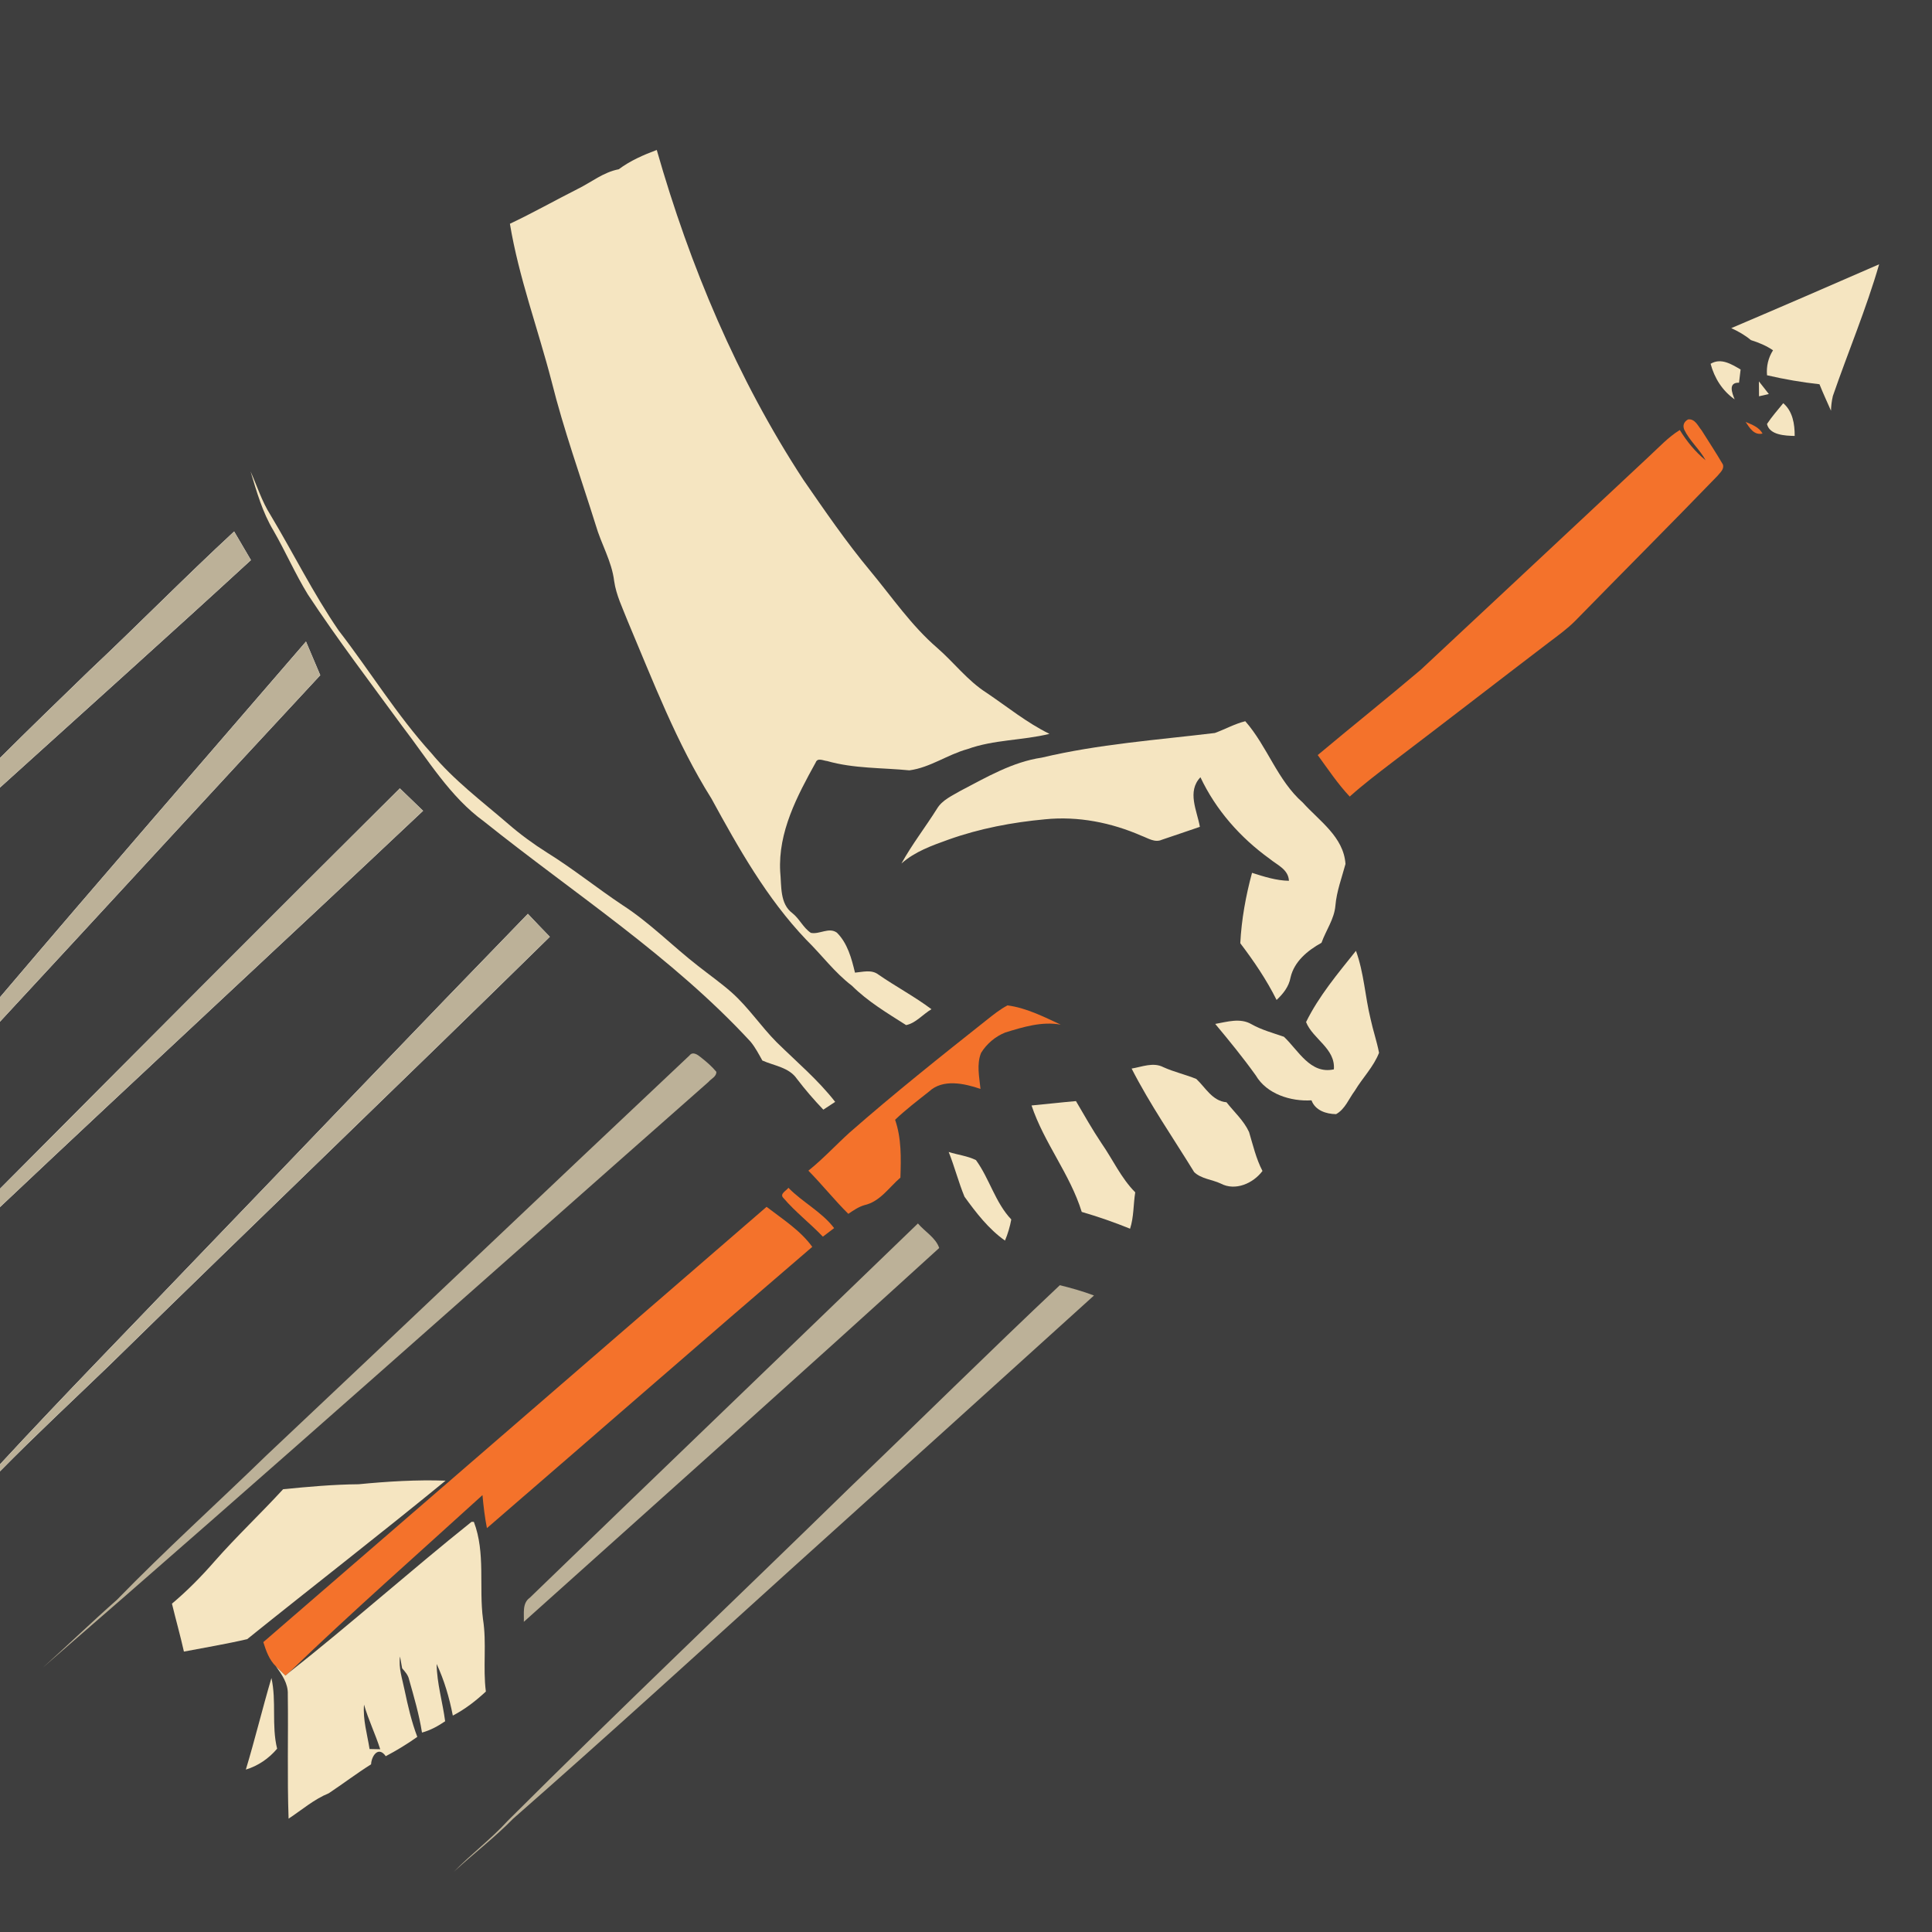
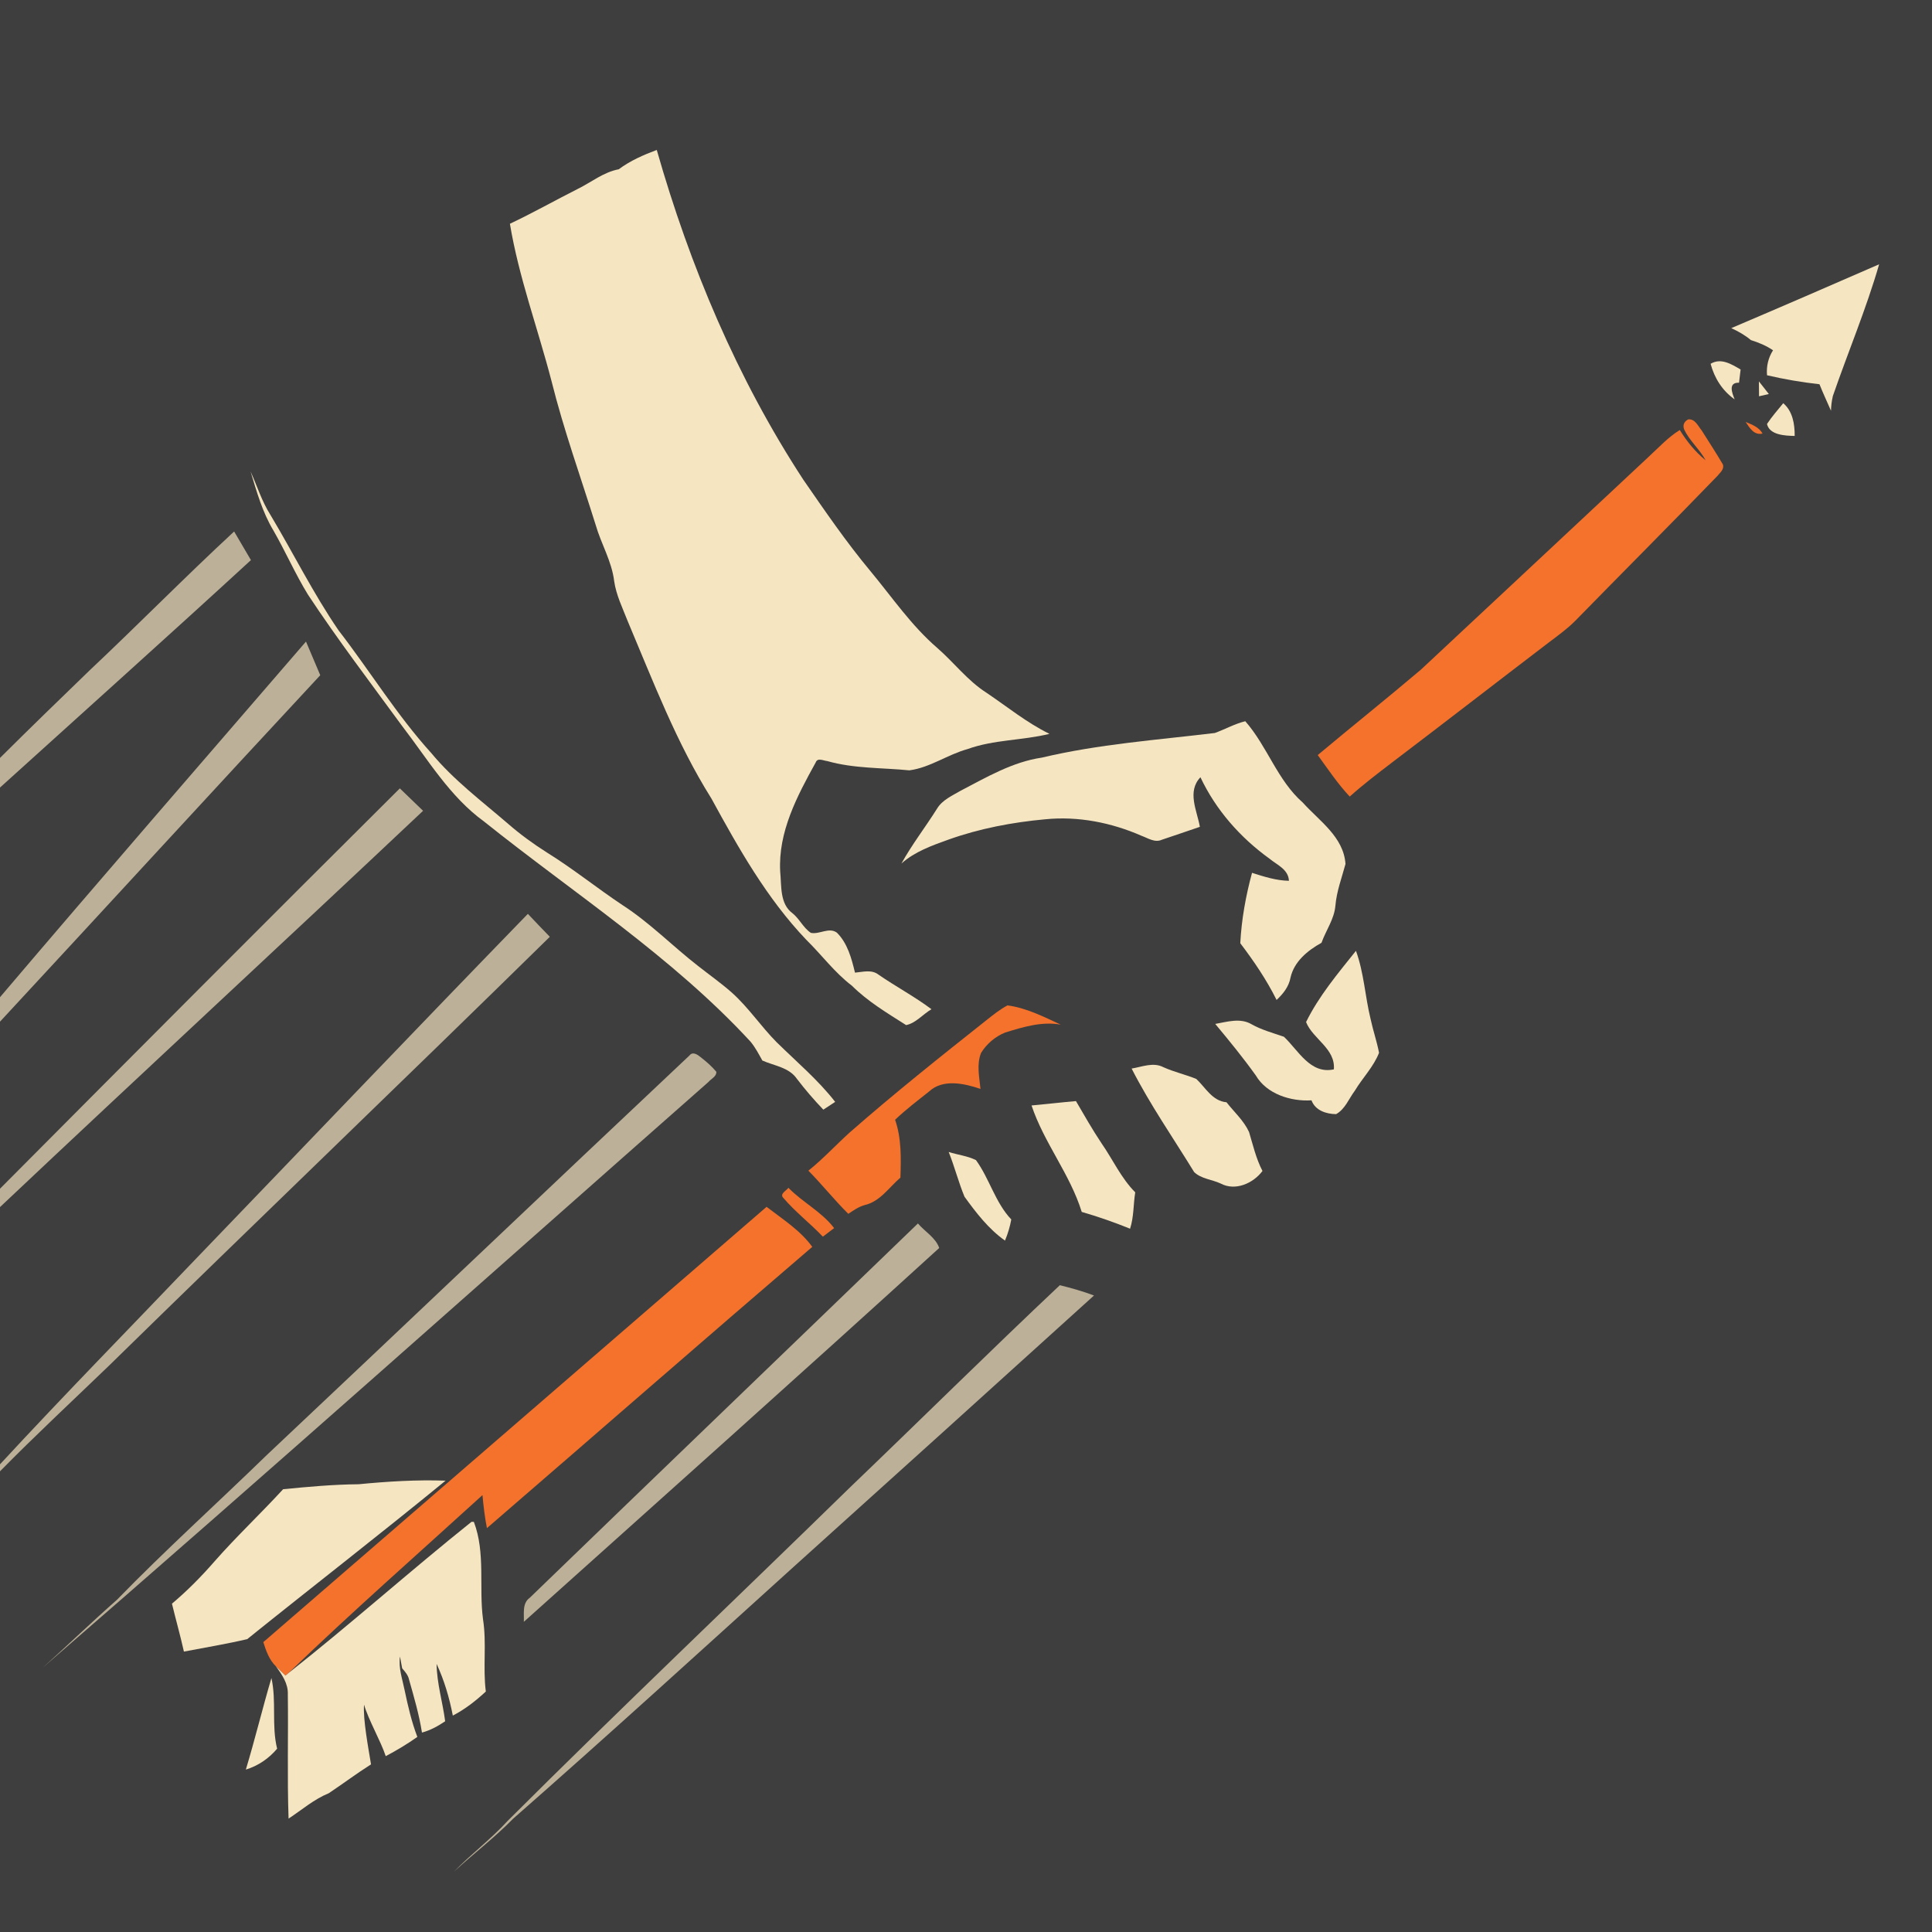
- <svg xmlns="http://www.w3.org/2000/svg" width="512pt" height="512pt" viewBox="0 0 512 512" version="1.1">
-   <path fill="#3e3e3e" opacity="1.00" d=" M 0.00 0.00 L 512.00 0.00 L 512.00 512.00 L 0.00 512.00 L 0.00 389.91 C 9.41 380.35 19.24 371.21 28.90 361.90 C 67.72 323.90 106.95 286.32 145.71 248.26 C 143.75 246.25 141.81 244.22 139.89 242.18 C 110.54 272.41 81.46 302.90 52.24 333.26 C 34.81 351.51 17.13 369.53 0.00 388.06 L 0.00 319.89 C 37.24 284.75 74.86 250.00 112.12 214.87 C 110.08 212.88 108.03 210.90 105.96 208.93 C 70.52 244.17 35.24 279.58 0.00 315.02 L 0.00 270.75 C 28.34 240.19 56.49 209.45 84.87 178.94 C 83.62 175.96 82.36 172.99 81.09 170.02 C 54.02 201.41 26.84 232.69 0.00 264.27 L 0.00 208.71 C 22.17 188.63 44.47 168.67 66.50 148.43 C 65.01 145.91 63.53 143.38 62.05 140.85 C 49.04 152.89 36.62 165.54 23.71 177.69 C 15.77 185.37 7.83 193.06 0.00 200.86 L 0.00 0.00 Z" />
-   <path fill="#f5e5c1" opacity="1.00" d=" M 163.97 44.86 C 167.02 42.59 170.51 41.06 174.05 39.74 C 182.82 70.49 195.36 100.31 212.89 127.13 C 218.59 135.37 224.26 143.66 230.68 151.36 C 236.41 158.26 241.51 165.78 248.35 171.68 C 252.80 175.54 256.40 180.38 261.42 183.58 C 266.93 187.29 272.13 191.55 278.12 194.48 C 270.95 196.25 263.42 195.98 256.42 198.51 C 251.12 199.96 246.49 203.42 241.00 204.15 C 233.72 203.43 226.29 203.71 219.19 201.68 C 218.22 201.61 216.66 200.70 216.17 202.06 C 211.25 210.96 206.18 220.48 206.76 230.99 C 207.14 234.74 206.60 239.52 210.03 242.03 C 211.90 243.52 212.87 245.89 214.89 247.22 C 217.18 247.69 219.69 245.63 221.79 247.17 C 224.61 249.97 225.68 254.01 226.58 257.76 C 228.63 257.59 230.95 256.87 232.77 258.26 C 237.38 261.45 242.36 264.08 246.85 267.45 C 244.61 268.76 242.66 271.17 240.13 271.66 C 235.14 268.48 229.99 265.43 225.76 261.22 C 221.17 257.73 217.75 253.05 213.66 249.04 C 203.21 238.09 195.73 224.80 188.52 211.60 C 179.28 196.89 173.10 180.58 166.36 164.64 C 165.00 161.15 163.30 157.74 162.76 154.00 C 162.13 148.74 159.30 144.14 157.86 139.11 C 153.89 126.43 149.38 113.90 146.16 101.00 C 142.55 87.09 137.49 73.51 135.13 59.30 C 141.23 56.42 147.10 53.10 153.12 50.06 C 156.72 48.29 159.93 45.62 163.97 44.86 Z" />
-   <path fill="#f5e5c1" opacity="1.00" d=" M 458.80 86.96 C 471.89 81.39 484.95 75.73 497.99 70.04 C 494.57 81.87 489.75 93.29 485.73 104.94 C 485.43 106.22 485.26 107.53 485.23 108.85 C 484.21 106.51 483.12 104.20 482.18 101.83 C 477.51 101.31 472.84 100.51 468.28 99.45 C 468.08 97.10 468.59 94.83 469.87 92.83 C 468.07 91.60 466.07 90.78 464.01 90.13 C 462.44 88.81 460.65 87.80 458.80 86.96 Z" />
-   <path fill="#f5e5c1" opacity="1.00" d=" M 453.33 96.41 C 456.10 94.75 458.86 96.52 461.28 97.92 C 461.14 99.08 460.99 100.25 460.86 101.42 C 457.89 101.34 459.03 104.15 459.70 105.84 C 456.45 103.56 454.34 100.21 453.33 96.41 Z" />
-   <path fill="#f5e5c1" opacity="1.00" d=" M 466.13 101.07 C 467.00 102.18 467.88 103.30 468.76 104.42 C 468.11 104.57 466.81 104.87 466.16 105.02 C 466.15 103.70 466.14 102.38 466.13 101.07 Z" />
-   <path fill="#f5e5c1" opacity="1.00" d=" M 472.58 106.85 C 475.09 108.99 475.63 112.40 475.61 115.53 C 473.09 115.47 468.95 115.32 468.27 112.36 C 469.55 110.41 471.11 108.67 472.58 106.85 Z" />
-   <path fill="#f4722b" opacity="1.00" d=" M 447.35 111.15 C 449.21 110.92 449.98 112.89 450.97 114.08 C 452.84 117.08 454.80 120.02 456.58 123.08 C 457.01 124.35 455.82 125.26 455.14 126.12 C 442.68 139.01 430.00 151.69 417.47 164.51 C 415.31 166.69 412.81 168.47 410.37 170.32 C 396.56 180.85 382.83 191.50 368.99 202.00 C 365.15 204.94 361.29 207.87 357.69 211.10 C 354.51 207.71 351.93 203.84 349.21 200.10 C 358.27 192.51 367.50 185.14 376.51 177.50 C 396.70 158.69 416.83 139.80 437.01 120.96 C 439.65 118.54 442.08 115.85 445.16 113.96 C 447.01 116.96 449.26 119.74 452.01 121.98 C 450.43 119.06 447.78 116.86 446.34 113.87 C 445.90 112.71 446.23 111.80 447.35 111.15 Z" />
-   <path fill="#f4722b" opacity="1.00" d=" M 462.61 111.82 C 464.30 112.52 466.16 113.20 467.10 114.90 C 464.82 115.42 463.67 113.39 462.61 111.82 Z" />
-   <path fill="#f5e5c1" opacity="1.00" d=" M 66.40 124.94 C 68.13 128.78 69.38 132.85 71.66 136.44 C 77.75 146.60 83.01 157.27 89.72 167.05 C 98.03 177.81 105.15 189.49 114.31 199.59 C 120.23 206.74 127.70 212.32 134.69 218.35 C 137.91 221.15 141.37 223.67 144.98 225.95 C 151.90 230.25 158.24 235.38 165.01 239.89 C 172.21 244.54 178.22 250.72 184.97 255.97 C 187.95 258.32 191.07 260.51 193.92 263.03 C 198.36 266.98 201.64 272.00 205.82 276.20 C 211.08 281.38 216.79 286.17 221.33 292.01 C 220.29 292.69 219.24 293.38 218.19 294.07 C 215.70 291.47 213.36 288.74 211.17 285.88 C 209.09 282.85 205.16 282.45 202.03 281.05 C 201.07 279.33 200.16 277.57 198.90 276.05 C 178.09 253.50 152.12 236.79 128.30 217.73 C 119.18 211.12 113.38 201.25 106.62 192.47 C 98.17 180.91 89.48 169.51 81.59 157.55 C 78.23 152.07 75.66 146.16 72.46 140.59 C 69.55 135.76 68.02 130.29 66.40 124.94 Z" />
-   <path fill="#bcb198" opacity="1.00" d=" M 23.71 177.69 C 36.62 165.54 49.04 152.89 62.05 140.85 C 63.53 143.38 65.01 145.91 66.50 148.43 C 44.47 168.67 22.17 188.63 0.00 208.71 L 0.00 200.86 C 7.83 193.06 15.77 185.37 23.71 177.69 Z" />
-   <path fill="#bcb198" opacity="1.00" d=" M 0.00 264.27 C 26.84 232.69 54.02 201.41 81.09 170.02 C 82.36 172.99 83.62 175.96 84.87 178.94 C 56.49 209.45 28.34 240.19 0.00 270.75 L 0.00 264.27 Z" />
-   <path fill="#f5e5c1" opacity="1.00" d=" M 321.95 194.25 C 324.65 193.27 327.19 191.83 330.01 191.13 C 335.88 197.81 338.50 206.78 345.27 212.71 C 349.67 217.60 356.07 221.78 356.57 228.96 C 355.59 232.61 354.23 236.17 353.90 239.97 C 353.61 243.56 351.39 246.53 350.21 249.85 C 346.55 251.88 342.97 254.79 342.00 259.07 C 341.56 261.48 340.05 263.37 338.31 265.00 C 335.65 259.65 332.29 254.71 328.69 249.97 C 329.00 243.73 330.15 237.38 331.80 231.31 C 334.98 232.32 338.20 233.36 341.58 233.42 C 341.44 230.37 338.44 229.23 336.43 227.56 C 328.69 221.98 322.20 214.63 318.13 205.98 C 314.51 209.77 317.22 214.81 317.98 219.12 C 314.63 220.28 311.26 221.40 307.91 222.54 C 306.05 223.39 304.26 222.13 302.56 221.51 C 294.55 218.00 285.72 216.24 276.98 217.12 C 268.28 217.92 259.61 219.56 251.37 222.50 C 246.97 224.08 242.44 225.68 238.89 228.84 C 241.69 223.77 245.25 219.20 248.32 214.31 C 249.72 211.98 252.34 210.87 254.58 209.55 C 261.44 205.98 268.30 201.92 276.08 200.78 C 291.13 197.20 306.62 196.10 321.95 194.25 Z" />
-   <path fill="#bcb198" opacity="1.00" d=" M 0.00 315.02 C 35.24 279.58 70.52 244.17 105.96 208.93 C 108.03 210.90 110.08 212.88 112.12 214.87 C 74.86 250.00 37.24 284.75 0.00 319.89 L 0.00 315.02 Z" />
-   <path fill="#bcb198" opacity="1.00" d=" M 52.24 333.26 C 81.46 302.90 110.54 272.41 139.89 242.18 C 141.81 244.22 143.75 246.25 145.71 248.26 C 106.95 286.32 67.72 323.90 28.90 361.90 C 19.24 371.21 9.41 380.35 0.00 389.91 L 0.00 388.06 C 17.13 369.53 34.81 351.51 52.24 333.26 Z" />
-   <path fill="#f5e5c1" opacity="1.00" d=" M 359.34 251.98 C 361.47 257.81 361.75 264.05 363.22 270.04 C 363.86 273.05 364.88 275.97 365.46 279.00 C 364.01 282.73 361.08 285.65 359.04 289.06 C 357.46 291.16 356.48 293.93 354.08 295.26 C 351.43 295.22 348.56 294.29 347.56 291.60 C 342.11 291.94 335.70 289.96 332.80 285.00 C 329.43 280.29 325.76 275.80 322.05 271.35 C 325.18 270.80 328.69 269.68 331.66 271.43 C 334.36 272.95 337.34 273.74 340.25 274.75 C 344.06 278.32 347.23 284.77 353.49 283.39 C 353.93 277.85 347.93 275.39 346.12 270.86 C 349.51 263.95 354.56 257.97 359.34 251.98 Z" />
-   <path fill="#f4722b" opacity="1.00" d=" M 261.45 270.33 C 263.22 268.93 264.99 267.49 267.00 266.44 C 271.97 267.09 276.58 269.45 281.11 271.54 C 276.08 270.63 271.14 272.17 266.38 273.63 C 263.77 274.68 261.47 276.63 260.00 279.02 C 258.77 282.05 259.53 285.43 259.84 288.57 C 255.54 287.12 249.87 285.83 246.19 289.28 C 243.14 291.70 240.03 294.06 237.21 296.75 C 238.93 301.70 238.78 306.91 238.62 312.08 C 235.60 314.67 233.22 318.44 229.10 319.37 C 227.52 319.82 226.16 320.78 224.81 321.68 C 221.12 318.02 217.88 313.94 214.23 310.24 C 218.10 307.14 221.46 303.49 225.13 300.16 C 236.90 289.83 249.17 280.06 261.45 270.33 Z" />
-   <path fill="#bcb198" opacity="1.00" d=" M 182.72 279.71 C 183.59 278.57 184.90 279.52 185.69 280.17 C 187.18 281.33 188.63 282.58 189.84 284.04 C 189.90 285.31 188.46 285.87 187.75 286.73 C 129.00 338.51 70.56 390.66 11.37 441.91 C 17.97 435.99 24.34 429.83 30.99 423.96 C 43.82 410.77 57.49 398.45 70.67 385.63 C 108.10 350.40 145.30 314.93 182.72 279.71 Z" />
-   <path fill="#f5e5c1" opacity="1.00" d=" M 299.89 283.18 C 302.64 282.73 305.61 281.42 308.30 282.81 C 311.12 284.09 314.17 284.76 317.03 285.93 C 319.50 288.24 321.26 291.77 325.03 292.11 C 327.06 294.69 329.62 296.97 331.01 299.99 C 332.06 303.48 332.87 307.06 334.57 310.32 C 332.12 313.60 327.38 315.71 323.52 313.66 C 321.23 312.58 318.30 312.41 316.46 310.61 C 310.87 301.51 304.76 292.71 299.89 283.18 Z" />
-   <path fill="#f5e5c1" opacity="1.00" d=" M 273.37 292.96 C 277.30 292.60 281.21 292.14 285.14 291.80 C 287.34 295.56 289.49 299.36 291.92 302.99 C 294.92 307.30 297.10 312.21 300.85 315.98 C 300.33 319.19 300.50 322.51 299.48 325.62 C 295.29 323.92 291.01 322.43 286.67 321.17 C 283.58 311.17 276.68 302.88 273.37 292.96 Z" />
-   <path fill="#f5e5c1" opacity="1.00" d=" M 251.41 305.28 C 253.79 306.06 256.38 306.31 258.64 307.44 C 262.24 312.39 263.73 318.66 268.00 323.17 C 267.65 325.09 267.09 326.97 266.33 328.77 C 261.98 325.69 258.69 321.41 255.60 317.14 C 254.00 313.26 252.97 309.17 251.41 305.28 Z" />
-   <path fill="#f4722b" opacity="1.00" d=" M 207.62 317.49 C 206.50 316.40 208.39 315.56 208.94 314.78 C 212.71 318.65 217.76 321.13 221.05 325.46 C 220.06 326.21 219.06 326.97 218.07 327.73 C 214.70 324.20 210.79 321.20 207.62 317.49 Z" />
-   <path fill="#f4722b" opacity="1.00" d=" M 69.78 435.18 C 114.23 396.71 158.71 358.29 203.15 319.82 C 207.38 323.09 212.09 326.04 215.26 330.43 C 186.41 355.15 157.80 380.15 129.04 404.97 C 128.47 402.08 128.13 399.15 127.86 396.22 C 110.70 411.85 93.25 427.18 76.54 443.29 L 75.65 444.06 C 74.79 443.24 73.94 442.41 73.10 441.58 C 71.33 439.85 70.50 437.47 69.78 435.18 Z" />
-   <path fill="#bcb198" opacity="1.00" d=" M 140.40 423.42 C 174.64 390.30 209.01 357.33 243.26 324.23 C 245.08 326.39 247.98 327.99 248.90 330.73 C 212.41 363.97 175.57 396.84 138.82 429.80 C 138.93 427.61 138.33 424.89 140.40 423.42 Z" />
-   <path fill="#bcb198" opacity="1.00" d=" M 225.19 394.24 C 243.80 376.41 262.11 358.27 280.87 340.59 C 283.92 341.35 286.97 342.20 289.92 343.32 C 263.22 367.50 236.51 391.65 209.74 415.75 C 185.24 437.91 160.83 460.18 136.00 481.96 C 131.07 487.00 125.45 491.26 120.27 496.04 C 124.85 491.33 130.14 487.38 134.57 482.51 C 164.42 452.73 195.03 423.72 225.19 394.24 Z" />
-   <path fill="#f5e5c1" opacity="1.00" d=" M 75.03 394.66 C 81.69 394.00 88.35 393.40 95.04 393.34 C 102.69 392.60 110.39 392.12 118.08 392.39 C 100.73 406.60 82.99 420.33 65.51 434.39 C 59.96 435.69 54.33 436.61 48.74 437.69 C 47.79 433.43 46.59 429.23 45.57 424.99 C 49.65 421.56 53.40 417.75 56.90 413.73 C 62.70 407.14 69.10 401.12 75.03 394.66 Z" />
-   <path fill="#f5e5c1" opacity="1.00" d=" M 76.54 443.29 C 92.98 430.33 108.62 416.37 124.96 403.30 L 125.58 403.31 C 128.71 411.54 126.88 420.55 128.00 429.11 C 129.01 435.47 127.94 441.90 128.76 448.28 C 126.10 450.74 123.23 452.98 120.00 454.65 C 119.09 449.93 117.74 445.31 115.71 440.96 C 115.78 446.10 117.30 451.07 117.97 456.15 C 116.07 457.44 114.06 458.55 111.83 459.15 C 111.08 454.38 109.72 449.73 108.41 445.09 C 108.16 443.89 107.33 443.00 106.57 442.12 C 106.43 441.34 106.15 439.78 106.01 438.99 C 105.57 442.02 106.63 444.96 107.22 447.90 C 108.10 452.09 109.06 456.27 110.59 460.29 C 107.92 462.18 105.13 463.88 102.23 465.41 C 100.26 462.60 98.44 465.37 98.34 467.56 C 94.51 469.98 90.90 472.72 87.13 475.23 C 83.21 476.83 79.99 479.65 76.48 481.96 C 76.09 470.98 76.42 460.00 76.27 449.03 C 76.39 446.15 74.71 443.77 73.10 441.58 C 73.94 442.41 74.79 443.24 75.65 444.06 L 76.54 443.29 Z" />
-   <path fill="#f5e5c1" opacity="1.00" d=" M 71.93 444.69 C 73.31 450.83 71.92 457.27 73.44 463.42 C 71.28 466.00 68.38 467.98 65.15 468.96 C 67.58 460.92 69.55 452.75 71.93 444.69 Z" />
-   <path fill="#3e3e3e" opacity="1.00" d=" M 96.47 451.74 C 97.63 455.78 99.49 459.57 100.76 463.57 C 100.06 463.56 98.65 463.53 97.94 463.51 C 97.33 459.60 96.14 455.74 96.47 451.74 Z" />
+ <svg xmlns="http://www.w3.org/2000/svg" width="1280" height="1280" viewBox="0 0 1024 1024" version="1.1" id="svg2">
+   <defs id="defs62" />
+   <rect style="fill:#3e3e3e;fill-opacity:1;fill-rule:nonzero;stroke:none" id="rect3042" width="1024" height="1024" x="0" y="0" />
+   <path d="m 327.94,89.72 c 6.1,-4.54 13.08,-7.6 20.16,-10.24 17.54,61.5 42.62,121.14 77.68,174.78 11.4,16.48 22.74,33.06 35.58,48.46 11.46,13.8 21.66,28.84 35.34,40.64 8.9,7.72 16.1,17.4 26.14,23.8 11.02,7.42 21.42,15.94 33.4,21.8 -14.34,3.54 -29.4,3 -43.4,8.06 -10.6,2.9 -19.86,9.82 -30.84,11.28 -14.56,-1.44 -29.42,-0.88 -43.62,-4.94 -1.94,-0.14 -5.06,-1.96 -6.04,0.76 -9.84,17.8 -19.98,36.84 -18.82,57.86 0.76,7.5 -0.32,17.06 6.54,22.08 3.74,2.98 5.68,7.72 9.72,10.38 4.58,0.94 9.6,-3.18 13.8,-0.1 5.64,5.6 7.78,13.68 9.58,21.18 4.1,-0.34 8.74,-1.78 12.38,1 9.22,6.38 19.18,11.64 28.16,18.38 -4.48,2.62 -8.38,7.44 -13.44,8.42 -9.98,-6.36 -20.28,-12.46 -28.74,-20.88 -9.18,-6.98 -16.02,-16.34 -24.2,-24.36 -20.9,-21.9 -35.86,-48.48 -50.28,-74.88 -18.48,-29.42 -30.84,-62.04 -44.32,-93.92 -2.72,-6.98 -6.12,-13.8 -7.2,-21.28 -1.26,-10.52 -6.92,-19.72 -9.8,-29.78 -7.94,-25.36 -16.96,-50.42 -23.4,-76.22 -7.22,-27.82 -17.34,-54.98 -22.06,-83.4 12.2,-5.76 23.94,-12.4 35.98,-18.48 7.2,-3.54 13.62,-8.88 21.7,-10.4 z" id="path6" style="fill:#f5e5c1" />
+   <path d="m 917.6,173.92 c 26.18,-11.14 52.3,-22.46 78.38,-33.84 -6.84,23.66 -16.48,46.5 -24.52,69.8 -0.6,2.56 -0.94,5.18 -1,7.82 -2.04,-4.68 -4.22,-9.3 -6.1,-14.04 -9.34,-1.04 -18.68,-2.64 -27.8,-4.76 -0.4,-4.7 0.62,-9.24 3.18,-13.24 -3.6,-2.46 -7.6,-4.1 -11.72,-5.4 -3.14,-2.64 -6.72,-4.66 -10.42,-6.34 z" id="path8" style="fill:#f5e5c1" />
+   <path d="m 906.66,192.82 c 5.54,-3.32 11.06,0.22 15.9,3.02 -0.28,2.32 -0.58,4.66 -0.84,7 -5.94,-0.16 -3.66,5.46 -2.32,8.84 -6.5,-4.56 -10.72,-11.26 -12.74,-18.86 z" id="path10" style="fill:#f5e5c1" />
+   <path d="m 932.26,202.14 c 1.74,2.22 3.5,4.46 5.26,6.7 -1.3,0.3 -3.9,0.9 -5.2,1.2 -0.02,-2.64 -0.04,-5.28 -0.06,-7.9 z" id="path12" style="fill:#f5e5c1" />
+   <path d="m 945.16,213.7 c 5.02,4.28 6.1,11.1 6.06,17.36 -5.04,-0.12 -13.32,-0.42 -14.68,-6.34 2.56,-3.9 5.68,-7.38 8.62,-11.02 z" id="path14" style="fill:#f5e5c1" />
+   <path d="m 894.7,222.3 c 3.72,-0.46 5.26,3.48 7.24,5.86 3.74,6 7.66,11.88 11.22,18 0.86,2.54 -1.52,4.36 -2.88,6.08 -24.92,25.78 -50.28,51.14 -75.34,76.78 -4.32,4.36 -9.32,7.92 -14.2,11.62 -27.62,21.06 -55.08,42.36 -82.76,63.36 -7.68,5.88 -15.4,11.74 -22.6,18.2 -6.36,-6.78 -11.52,-14.52 -16.96,-22 18.12,-15.18 36.58,-29.92 54.6,-45.2 40.38,-37.62 80.64,-75.4 121,-113.08 5.28,-4.84 10.14,-10.22 16.3,-14 3.7,6 8.2,11.56 13.7,16.04 -3.16,-5.84 -8.46,-10.24 -11.34,-16.22 -0.88,-2.32 -0.22,-4.14 2.02,-5.44 z" id="path16" style="fill:#f4722b" />
+   <path d="m 925.22,223.64 c 3.38,1.4 7.1,2.76 8.98,6.16 -4.56,1.04 -6.86,-3.02 -8.98,-6.16 z" id="path18" style="fill:#f4722b" />
+   <path d="m 132.8,249.88 c 3.46,7.68 5.96,15.82 10.52,23 12.18,20.32 22.7,41.66 36.12,61.22 16.62,21.52 30.86,44.88 49.18,65.08 11.84,14.3 26.78,25.46 40.76,37.52 6.44,5.6 13.36,10.64 20.58,15.2 13.84,8.6 26.52,18.86 40.06,27.88 14.4,9.3 26.42,21.66 39.92,32.16 5.96,4.7 12.2,9.08 17.9,14.12 8.88,7.9 15.44,17.94 23.8,26.34 10.52,10.36 21.94,19.94 31.02,31.62 -2.08,1.36 -4.18,2.74 -6.28,4.12 -4.98,-5.2 -9.66,-10.66 -14.04,-16.38 -4.16,-6.06 -12.02,-6.86 -18.28,-9.66 -1.92,-3.44 -3.74,-6.96 -6.26,-10 C 356.18,507 304.24,473.58 256.6,435.46 238.36,422.24 226.76,402.5 213.24,384.94 c -16.9,-23.12 -34.28,-45.92 -50.06,-69.84 -6.72,-10.96 -11.86,-22.78 -18.26,-33.92 -5.82,-9.66 -8.88,-20.6 -12.12,-31.3 z" id="path20" style="fill:#f5e5c1" />
+   <path d="m 47.42,355.38 c 25.82,-24.3 50.66,-49.6 76.68,-73.68 2.96,5.06 5.92,10.12 8.9,15.16 -44.06,40.48 -88.66,80.4 -133,120.56 l 0,-15.7 c 15.66,-15.6 31.54,-30.98 47.42,-46.34 z" id="path22" style="fill:#bcb198" />
+   <path d="m 0,528.54 c 53.68,-63.16 108.04,-125.72 162.18,-188.5 2.54,5.94 5.06,11.88 7.56,17.84 C 112.98,418.9 56.68,480.38 0,541.5 l 0,-12.96 z" id="path24" style="fill:#bcb198" />
+   <path d="m 643.9,388.5 c 5.4,-1.96 10.48,-4.84 16.12,-6.24 11.74,13.36 16.98,31.3 30.52,43.16 8.8,9.78 21.6,18.14 22.6,32.5 -1.96,7.3 -4.68,14.42 -5.34,22.02 -0.58,7.18 -5.02,13.12 -7.38,19.76 -7.32,4.06 -14.48,9.88 -16.42,18.44 -0.88,4.82 -3.9,8.6 -7.38,11.86 -5.32,-10.7 -12.04,-20.58 -19.24,-30.06 0.62,-12.48 2.92,-25.18 6.22,-37.32 6.36,2.02 12.8,4.1 19.56,4.22 -0.28,-6.1 -6.28,-8.38 -10.3,-11.72 -15.48,-11.16 -28.46,-25.86 -36.6,-43.16 -7.24,7.58 -1.82,17.66 -0.3,26.28 -6.7,2.32 -13.44,4.56 -20.14,6.84 -3.72,1.7 -7.3,-0.82 -10.7,-2.06 -16.02,-7.02 -33.68,-10.54 -51.16,-8.78 -17.4,1.6 -34.74,4.88 -51.22,10.76 -8.8,3.16 -17.86,6.36 -24.96,12.68 5.6,-10.14 12.72,-19.28 18.86,-29.06 2.8,-4.66 8.04,-6.88 12.52,-9.52 13.72,-7.14 27.44,-15.26 43,-17.54 30.1,-7.16 61.08,-9.36 91.74,-13.06 z" id="path26" style="fill:#f5e5c1" />
+   <path d="m 0,630.04 c 70.48,-70.88 141.04,-141.7 211.92,-212.18 4.14,3.94 8.24,7.9 12.32,11.88 C 149.72,500 74.48,569.5 0,639.78 l 0,-9.74 z" id="path28" style="fill:#bcb198" />
+   <path d="m 104.48,666.52 c 58.44,-60.72 116.6,-121.7 175.3,-182.16 3.84,4.08 7.72,8.14 11.64,12.16 C 213.9,572.64 135.44,647.8 57.8,723.8 38.48,742.42 18.82,760.7 0,779.82 l 0,-3.7 c 34.26,-37.06 69.62,-73.1 104.48,-109.6 z" id="path30" style="fill:#bcb198" />
+   <path d="m 718.68,503.96 c 4.26,11.66 4.82,24.14 7.76,36.12 1.28,6.02 3.32,11.86 4.48,17.92 -2.9,7.46 -8.76,13.3 -12.84,20.12 -3.16,4.2 -5.12,9.74 -9.92,12.4 -5.3,-0.08 -11.04,-1.94 -13.04,-7.32 -10.9,0.68 -23.72,-3.28 -29.52,-13.2 -6.74,-9.42 -14.08,-18.4 -21.5,-27.3 6.26,-1.1 13.28,-3.34 19.22,0.16 5.4,3.04 11.36,4.62 17.18,6.64 7.62,7.14 13.96,20.04 26.48,17.28 0.88,-11.08 -11.12,-16 -14.74,-25.06 6.78,-13.82 16.88,-25.78 26.44,-37.76 z" id="path32" style="fill:#f5e5c1" />
+   <path d="m 522.9,540.66 c 3.54,-2.8 7.08,-5.68 11.1,-7.78 9.94,1.3 19.16,6.02 28.22,10.2 -10.06,-1.82 -19.94,1.26 -29.46,4.18 -5.22,2.1 -9.82,6 -12.76,10.78 -2.46,6.06 -0.94,12.82 -0.32,19.1 -8.6,-2.9 -19.94,-5.48 -27.3,1.42 -6.1,4.84 -12.32,9.56 -17.96,14.94 3.44,9.9 3.14,20.32 2.82,30.66 -6.04,5.18 -10.8,12.72 -19.04,14.58 -3.16,0.9 -5.88,2.82 -8.58,4.62 -7.38,-7.32 -13.86,-15.48 -21.16,-22.88 7.74,-6.2 14.46,-13.5 21.8,-20.16 23.54,-20.66 48.08,-40.2 72.64,-59.66 z" id="path34" style="fill:#f4722b" />
+   <path d="m 365.44,559.42 c 1.74,-2.28 4.36,-0.38 5.94,0.92 2.98,2.32 5.88,4.82 8.3,7.74 0.12,2.54 -2.76,3.66 -4.18,5.38 C 258,677.02 141.12,781.32 22.74,883.82 c 13.2,-11.84 25.94,-24.16 39.24,-35.9 25.66,-26.38 53,-51.02 79.36,-76.66 74.86,-70.46 149.26,-141.4 224.1,-211.84 z" id="path36" style="fill:#bcb198" />
+   <path d="m 599.78,566.36 c 5.5,-0.9 11.44,-3.52 16.82,-0.74 5.64,2.56 11.74,3.9 17.46,6.24 4.94,4.62 8.46,11.68 16,12.36 4.06,5.16 9.18,9.72 11.96,15.76 2.1,6.98 3.72,14.14 7.12,20.66 -4.9,6.56 -14.38,10.78 -22.1,6.68 -4.58,-2.16 -10.44,-2.5 -14.12,-6.1 -11.18,-18.2 -23.4,-35.8 -33.14,-54.86 z" id="path38" style="fill:#f5e5c1" />
+   <path d="m 546.74,585.92 c 7.86,-0.72 15.68,-1.64 23.54,-2.32 4.4,7.52 8.7,15.12 13.56,22.38 6,8.62 10.36,18.44 17.86,25.98 -1.04,6.42 -0.7,13.06 -2.74,19.28 -8.38,-3.4 -16.94,-6.38 -25.62,-8.9 -6.18,-20 -19.98,-36.58 -26.6,-56.42 z" id="path40" style="fill:#f5e5c1" />
+   <path d="m 502.82,610.56 c 4.76,1.56 9.94,2.06 14.46,4.32 7.2,9.9 10.18,22.44 18.72,31.46 -0.7,3.84 -1.82,7.6 -3.34,11.2 -8.7,-6.16 -15.28,-14.72 -21.46,-23.26 -3.2,-7.76 -5.26,-15.94 -8.38,-23.72 z" id="path42" style="fill:#f5e5c1" />
+   <path d="m 415.24,634.98 c -2.24,-2.18 1.54,-3.86 2.64,-5.42 7.54,7.74 17.64,12.7 24.22,21.36 -1.98,1.5 -3.98,3.02 -5.96,4.54 -6.74,-7.06 -14.56,-13.06 -20.9,-20.48 z" id="path44" style="fill:#f4722b" />
+   <path d="m 139.56,870.36 c 88.9,-76.94 177.86,-153.78 266.74,-230.72 8.46,6.54 17.88,12.44 24.22,21.22 -57.7,49.44 -114.92,99.44 -172.44,149.08 -1.14,-5.78 -1.82,-11.64 -2.36,-17.5 -34.32,31.26 -69.22,61.92 -102.64,94.14 l -1.78,1.54 c -1.72,-1.64 -3.42,-3.3 -5.1,-4.96 -3.54,-3.46 -5.2,-8.22 -6.64,-12.8 z" id="path46" style="fill:#f4722b" />
+   <path d="m 280.8,846.84 c 68.48,-66.24 137.22,-132.18 205.72,-198.38 3.64,4.32 9.44,7.52 11.28,13 -72.98,66.48 -146.66,132.22 -220.16,198.14 0.22,-4.38 -0.98,-9.82 3.16,-12.76 z" id="path48" style="fill:#bcb198" />
+   <path d="m 450.38,788.48 c 37.22,-35.66 73.84,-71.94 111.36,-107.3 6.1,1.52 12.2,3.22 18.1,5.46 -53.4,48.36 -106.82,96.66 -160.36,144.86 -49,44.32 -97.82,88.86 -147.48,132.42 -9.86,10.08 -21.1,18.6 -31.46,28.16 9.16,-9.42 19.74,-17.32 28.6,-27.06 59.7,-59.56 120.92,-117.58 181.24,-176.54 z" id="path50" style="fill:#bcb198" />
+   <path d="m 150.06,789.32 c 13.32,-1.32 26.64,-2.52 40.02,-2.64 15.3,-1.48 30.7,-2.44 46.08,-1.9 -34.7,28.42 -70.18,55.88 -105.14,84 -11.1,2.6 -22.36,4.44 -33.54,6.6 -1.9,-8.52 -4.3,-16.92 -6.34,-25.4 8.16,-6.86 15.66,-14.48 22.66,-22.52 11.6,-13.18 24.4,-25.22 36.26,-38.14 z" id="path52" style="fill:#f5e5c1" />
+   <path d="m 249.9,806.6 c -32.68,26.14 -63.92,54.08 -96.8,80 l -1.8,1.5 c -1.72,-1.64 -3.42,-3.29 -5.1,-4.95 3.22,4.38 6.59,9.14 6.35,14.9 0.3,21.94 -0.38,43.89 0.4,65.85 7.02,-4.62 13.46,-10.25 21.3,-13.45 7.521,-5.007 14.762,-10.469 22.4,-15.3 -1.351,-8.281 -4.327,-24.045 -3.7,-31.65 2.283,7.951 8.868,19.315 11.5,27.3 5.8,-3.06 11.41,-6.42 16.75,-10.2 -3.06,-8.04 -4.99,-16.42 -6.75,-24.8 -1.18,-5.88 -3.33,-11.74 -2.45,-17.8 0.28,1.58 0.87,4.69 1.15,6.25 1.52,1.76 3.15,3.55 3.65,5.95 2.62,9.28 5.35,18.56 6.85,28.1 4.46,-1.2 8.5,-3.42 12.3,-6 -1.34,-10.16 -4.41,-20.12 -4.55,-30.4 4.06,8.7 6.78,17.96 8.6,27.4 6.46,-3.34 12.18,-7.83 17.5,-12.75 -1.64,-12.76 0.52,-25.63 -1.5,-38.35 -2.24,-17.12 1.41,-35.14 -4.85,-51.6 l -1.25,0 z" id="path54" style="fill:#f5e5c1" />
+   <path d="m 143.86,889.38 c 2.76,12.28 -0.02,25.16 3.02,37.46 -4.32,5.16 -10.12,9.12 -16.58,11.08 4.86,-16.08 8.8,-32.42 13.56,-48.54 z" id="path56" style="fill:#f5e5c1" />
</svg>
